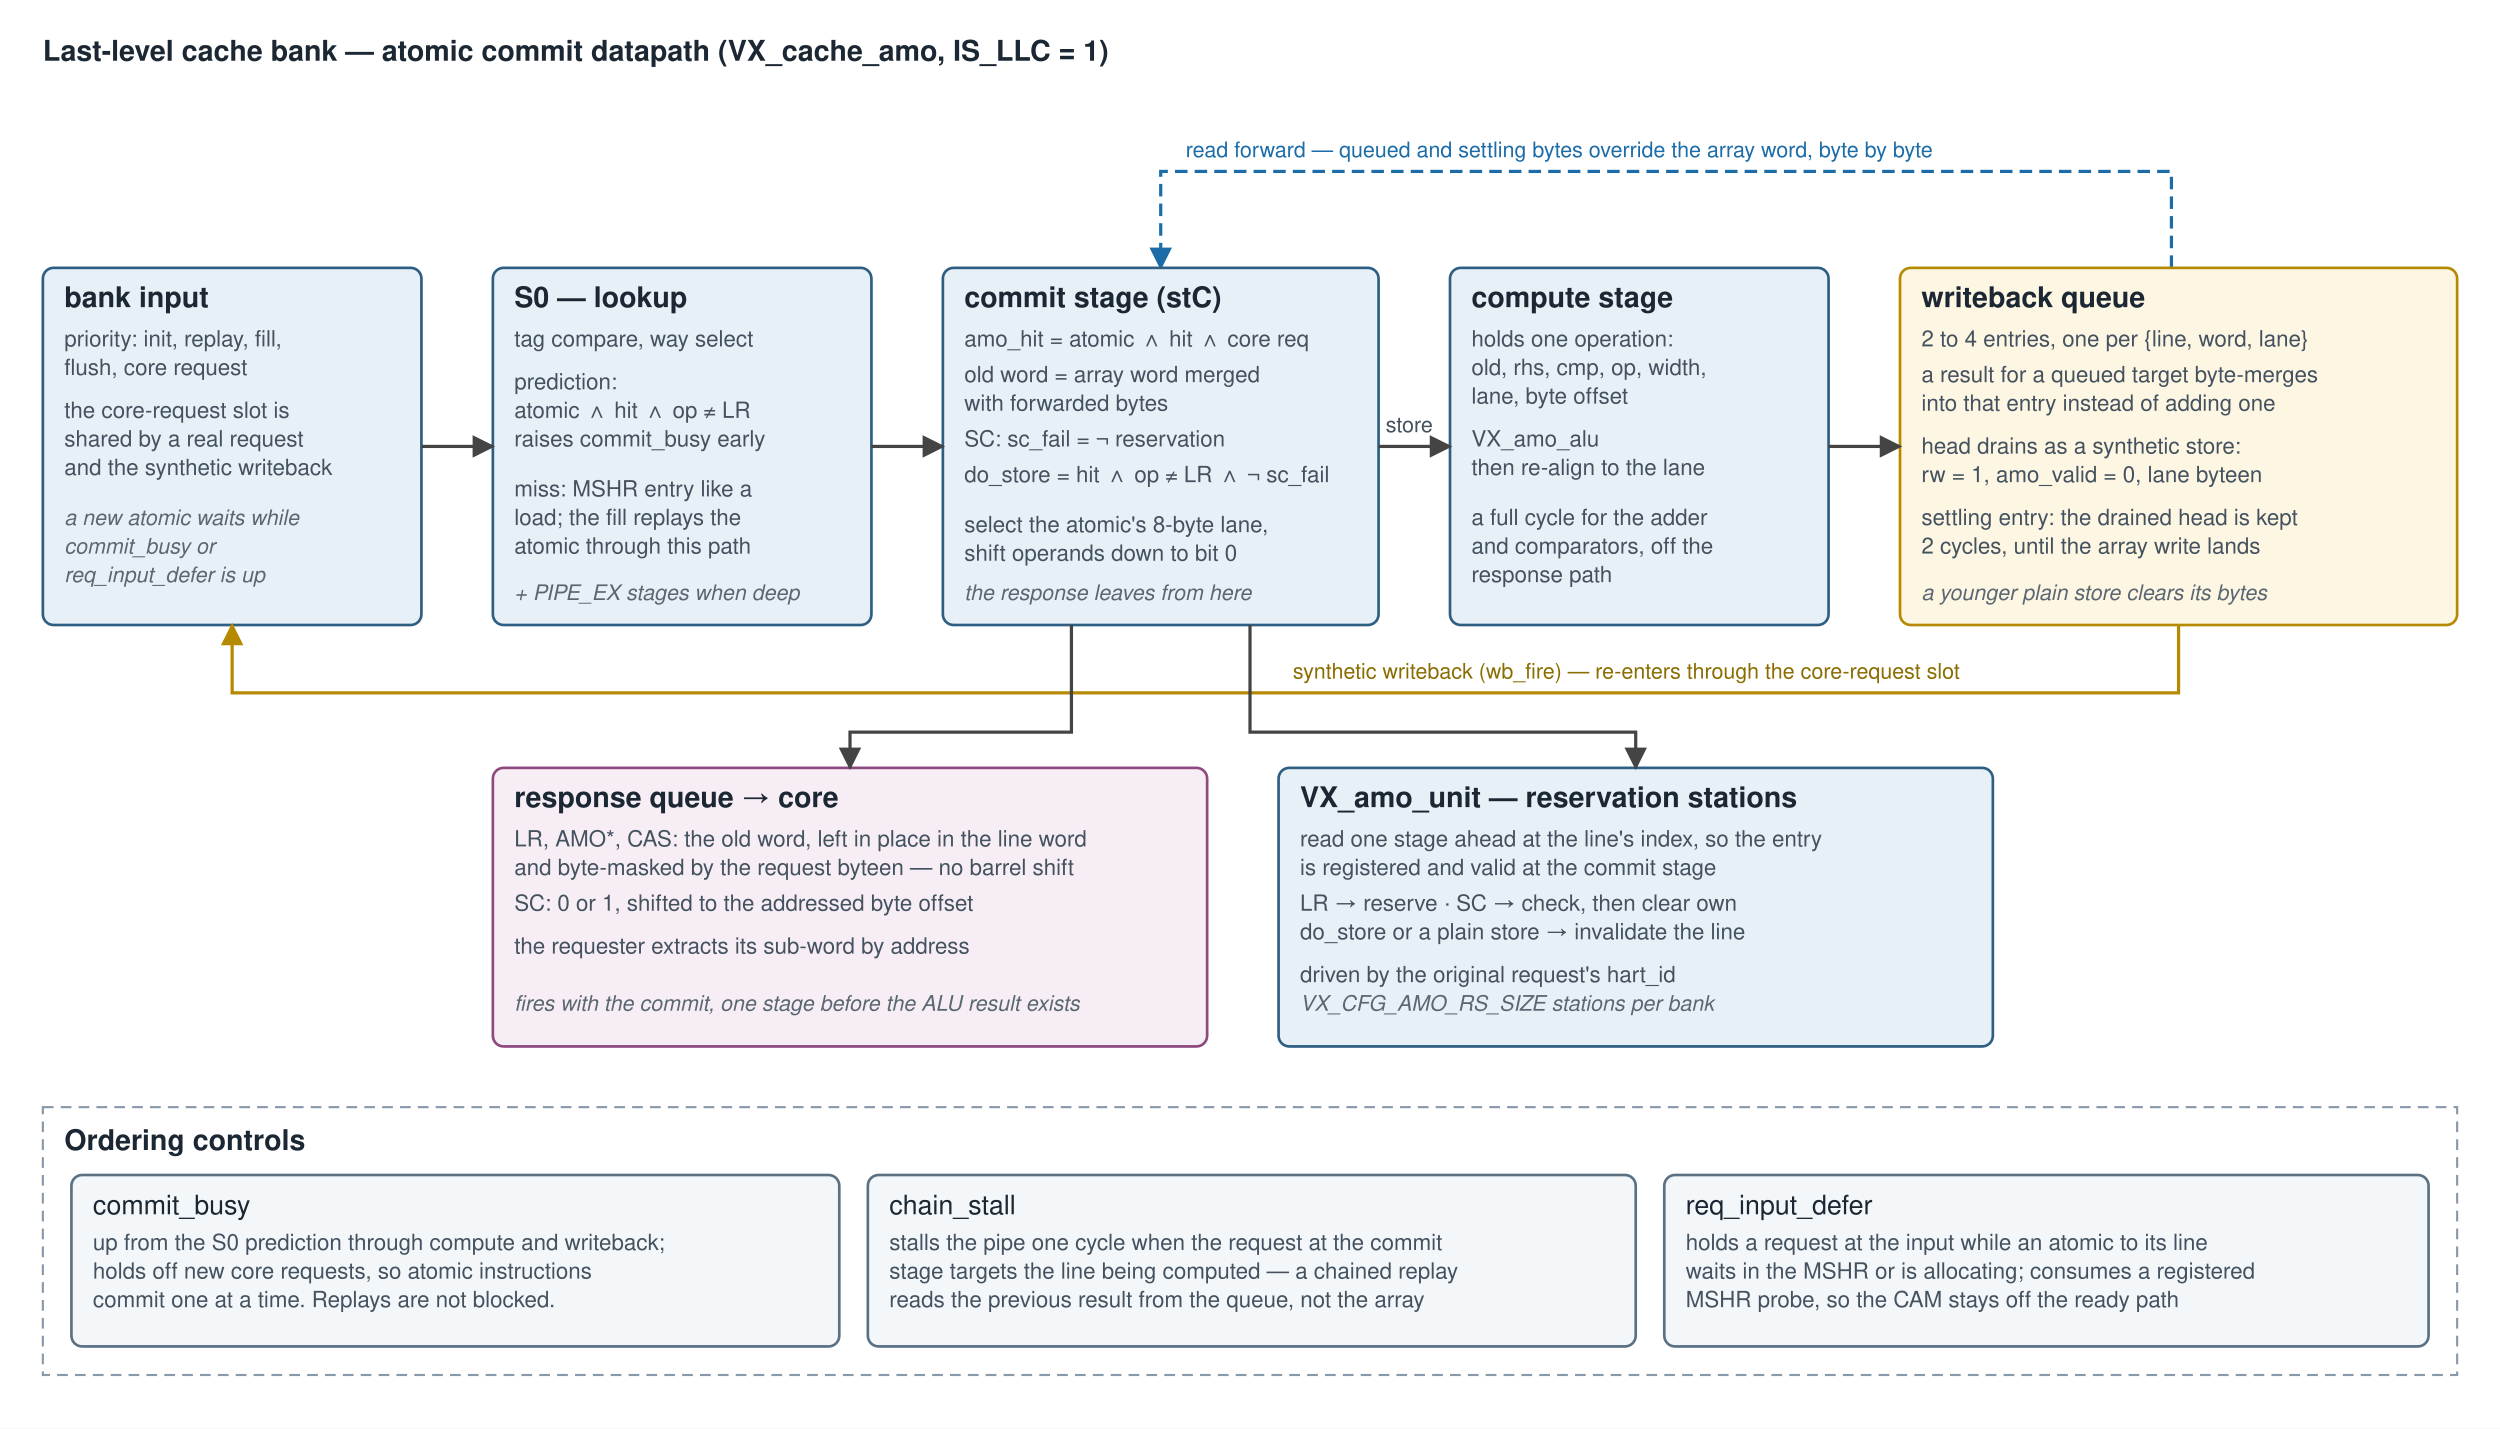
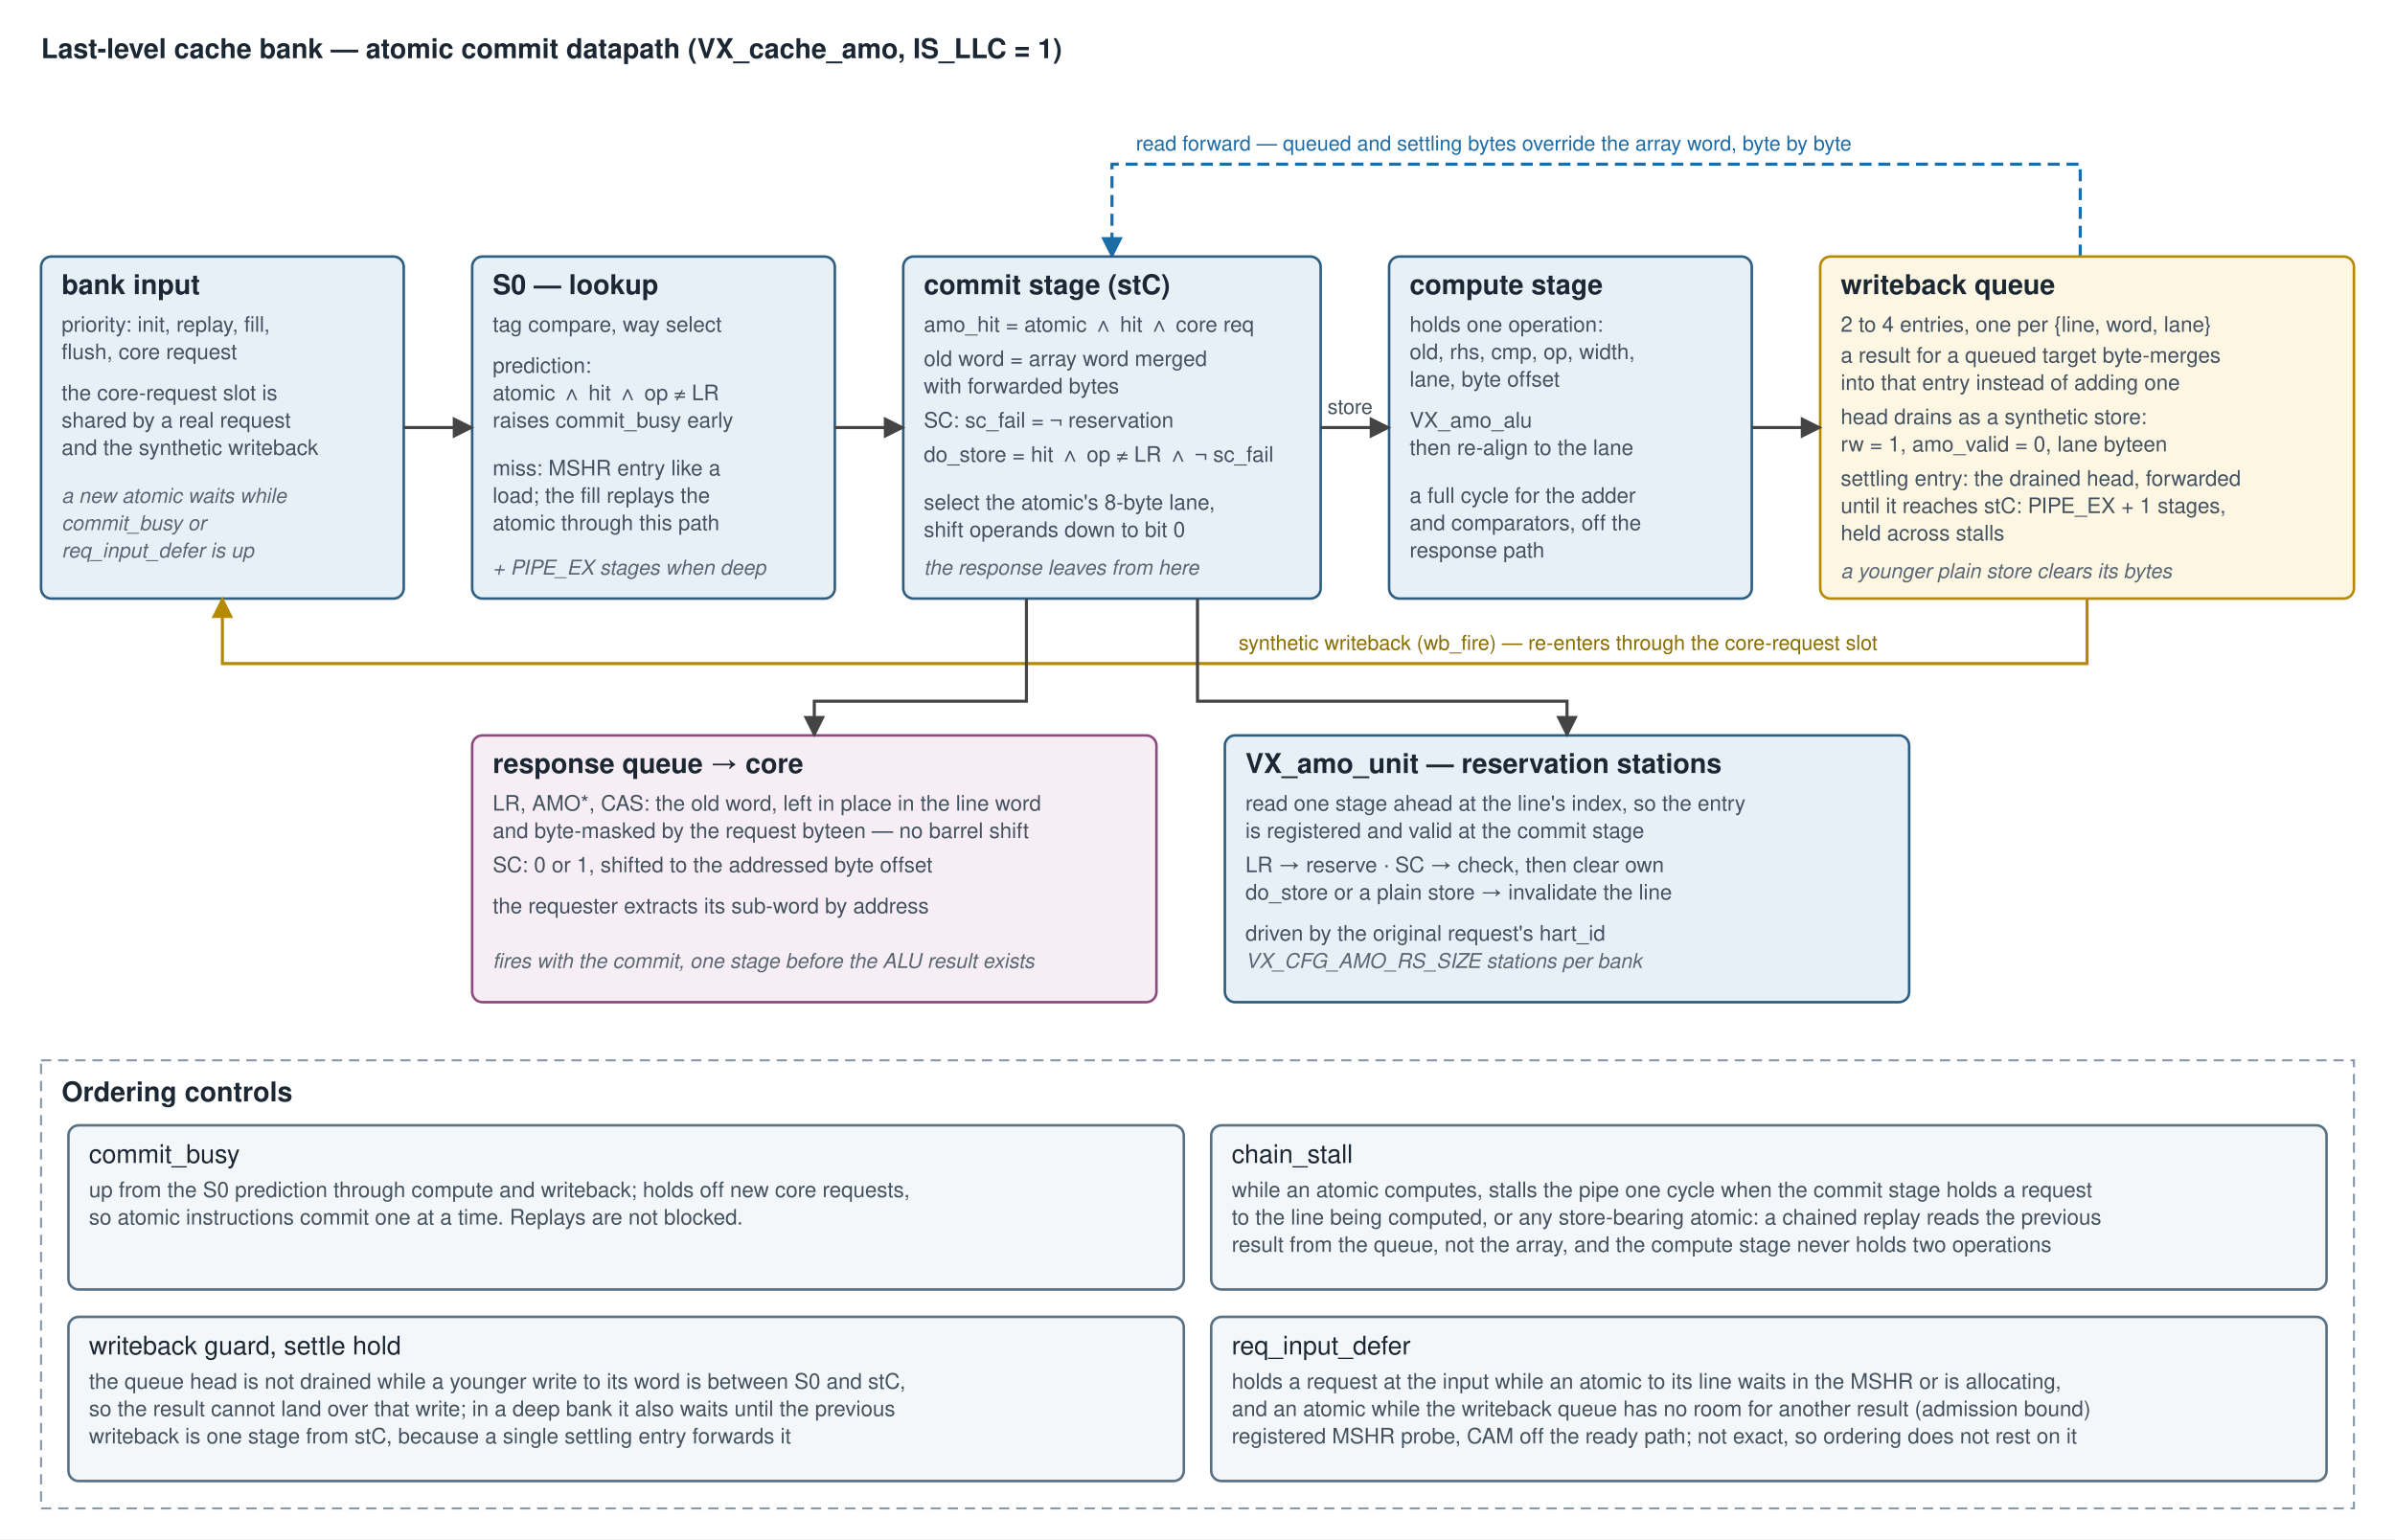
- <svg xmlns="http://www.w3.org/2000/svg" viewBox="0 0 1400 800" font-family="Helvetica, Arial, sans-serif">
+ <svg xmlns="http://www.w3.org/2000/svg" viewBox="0 0 1400 900" font-family="Helvetica, Arial, sans-serif">
  <defs>
    <marker id="arr" viewBox="0 0 10 10" refX="9" refY="5" markerWidth="7" markerHeight="7" orient="auto-start-reverse">
      <path d="M0,0 L10,5 L0,10 z" fill="#444" />
    </marker>
    <marker id="arrb" viewBox="0 0 10 10" refX="9" refY="5" markerWidth="7" markerHeight="7" orient="auto-start-reverse">
      <path d="M0,0 L10,5 L0,10 z" fill="#1c6ca8" />
    </marker>
    <marker id="arrg" viewBox="0 0 10 10" refX="9" refY="5" markerWidth="7" markerHeight="7" orient="auto-start-reverse">
      <path d="M0,0 L10,5 L0,10 z" fill="#b58900" />
    </marker>
  </defs>
  <style>
    .box     { fill:#f4f7fa; stroke:#5a7184; stroke-width:1.5; }
    .unit    { fill:#e8f0f7; stroke:#2e5e82; stroke-width:1.5; }
    .mem     { fill:#fdf6e3; stroke:#b58900; stroke-width:1.5; }
    .core    { fill:#f7eef5; stroke:#8e4a7e; stroke-width:1.5; }
    .grp     { fill:none; stroke:#8899aa; stroke-width:1.2; stroke-dasharray:6 4; }
    .t       { fill:#1b2733; font-size:15px; }
    .tb      { fill:#1b2733; font-size:16px; font-weight:bold; }
    .ts      { fill:#44525f; font-size:12.5px; }
    .tt      { fill:#5a6772; font-size:12px; font-style:italic; }
    .mono    { font-family:'SF Mono',Consolas,monospace; font-size:12px; fill:#1b2733; }
    .flow    { stroke:#444; stroke-width:1.8; fill:none; marker-end:url(#arr); }
    .flowb   { stroke:#1c6ca8; stroke-width:1.8; fill:none; marker-end:url(#arrb); stroke-dasharray:7 4; }
    .flowg   { stroke:#b58900; stroke-width:1.8; fill:none; marker-end:url(#arrg); }
    .lbl     { fill:#1c6ca8; font-size:12px; }
    .lbg     { fill:#8a6d00; font-size:12px; }
    .lbk     { fill:#44525f; font-size:12px; }
  </style>
-   <rect x="0" y="0" width="1400" height="800" fill="#ffffff" />
+   <rect x="0" y="0" width="1400" height="900" fill="#ffffff" />
  <text x="24" y="34" class="tb" font-size="20">Last-level cache bank — atomic commit datapath (VX_cache_amo, IS_LLC = 1)</text>
  <path d="M 1216 150 L 1216 96 L 650 96 L 650 150" class="flowb" />
  <text x="664" y="88" class="lbl">read forward — queued and settling bytes override the array word, byte by byte</text>
  <rect x="24" y="150" width="212" height="200" rx="6" class="unit" />
  <text x="36" y="172" class="tb">bank input</text>
  <text x="36" y="194" class="ts">priority: init, replay, fill,</text>
  <text x="36" y="210" class="ts">flush, core request</text>
  <text x="36" y="234" class="ts">the core-request slot is</text>
  <text x="36" y="250" class="ts">shared by a real request</text>
  <text x="36" y="266" class="ts">and the synthetic writeback</text>
  <text x="36" y="294" class="tt">a new atomic waits while</text>
  <text x="36" y="310" class="tt">commit_busy or</text>
  <text x="36" y="326" class="tt">req_input_defer is up</text>
  <rect x="276" y="150" width="212" height="200" rx="6" class="unit" />
  <text x="288" y="172" class="tb">S0 — lookup</text>
  <text x="288" y="194" class="ts">tag compare, way select</text>
  <text x="288" y="218" class="ts">prediction:</text>
  <text x="288" y="234" class="ts">atomic ∧ hit ∧ op ≠ LR</text>
  <text x="288" y="250" class="ts">raises commit_busy early</text>
  <text x="288" y="278" class="ts">miss: MSHR entry like a</text>
  <text x="288" y="294" class="ts">load; the fill replays the</text>
  <text x="288" y="310" class="ts">atomic through this path</text>
  <text x="288" y="336" class="tt">+ PIPE_EX stages when deep</text>
  <rect x="528" y="150" width="244" height="200" rx="6" class="unit" />
  <text x="540" y="172" class="tb">commit stage (stC)</text>
  <text x="540" y="194" class="ts">amo_hit = atomic ∧ hit ∧ core req</text>
  <text x="540" y="214" class="ts">old word = array word merged</text>
  <text x="540" y="230" class="ts">with forwarded bytes</text>
  <text x="540" y="250" class="ts">SC: sc_fail = ¬ reservation</text>
  <text x="540" y="270" class="ts">do_store = hit ∧ op ≠ LR ∧ ¬ sc_fail</text>
  <text x="540" y="298" class="ts">select the atomic's 8-byte lane,</text>
  <text x="540" y="314" class="ts">shift operands down to bit 0</text>
  <text x="540" y="336" class="tt">the response leaves from here</text>
  <rect x="812" y="150" width="212" height="200" rx="6" class="unit" />
  <text x="824" y="172" class="tb">compute stage</text>
  <text x="824" y="194" class="ts">holds one operation:</text>
  <text x="824" y="210" class="ts">old, rhs, cmp, op, width,</text>
  <text x="824" y="226" class="ts">lane, byte offset</text>
  <text x="824" y="250" class="ts">VX_amo_alu</text>
  <text x="824" y="266" class="ts">then re-align to the lane</text>
  <text x="824" y="294" class="ts">a full cycle for the adder</text>
  <text x="824" y="310" class="ts">and comparators, off the</text>
  <text x="824" y="326" class="ts">response path</text>
  <rect x="1064" y="150" width="312" height="200" rx="6" class="mem" />
  <text x="1076" y="172" class="tb">writeback queue</text>
  <text x="1076" y="194" class="ts">2 to 4 entries, one per {line, word, lane}</text>
-   <text x="1076" y="214" class="ts">a result for a queued target byte-merges</text>
-   <text x="1076" y="230" class="ts">into that entry instead of adding one</text>
-   <text x="1076" y="254" class="ts">head drains as a synthetic store:</text>
-   <text x="1076" y="270" class="ts">rw = 1, amo_valid = 0, lane byteen</text>
-   <text x="1076" y="294" class="ts">settling entry: the drained head is kept</text>
-   <text x="1076" y="310" class="ts">2 cycles, until the array write lands</text>
-   <text x="1076" y="336" class="tt">a younger plain store clears its bytes</text>
+   <text x="1076" y="212" class="ts">a result for a queued target byte-merges</text>
+   <text x="1076" y="228" class="ts">into that entry instead of adding one</text>
+   <text x="1076" y="248" class="ts">head drains as a synthetic store:</text>
+   <text x="1076" y="264" class="ts">rw = 1, amo_valid = 0, lane byteen</text>
+   <text x="1076" y="284" class="ts">settling entry: the drained head, forwarded</text>
+   <text x="1076" y="300" class="ts">until it reaches stC: PIPE_EX + 1 stages,</text>
+   <text x="1076" y="316" class="ts">held across stalls</text>
+   <text x="1076" y="338" class="tt">a younger plain store clears its bytes</text>
  <path d="M 236 250 L 276 250" class="flow" />
  <path d="M 488 250 L 528 250" class="flow" />
  <path d="M 772 250 L 812 250" class="flow" />
  <path d="M 1024 250 L 1064 250" class="flow" />
  <text x="776" y="242" class="lbk">store</text>
  <path d="M 1220 350 L 1220 388 L 130 388 L 130 350" class="flowg" />
  <text x="724" y="380" class="lbg">synthetic writeback (wb_fire) — re-enters through the core-request slot</text>
  <rect x="276" y="430" width="400" height="156" rx="6" class="core" />
  <text x="288" y="452" class="tb">response queue → core</text>
  <text x="288" y="474" class="ts">LR, AMO*, CAS: the old word, left in place in the line word</text>
  <text x="288" y="490" class="ts">and byte-masked by the request byteen — no barrel shift</text>
  <text x="288" y="510" class="ts">SC: 0 or 1, shifted to the addressed byte offset</text>
  <text x="288" y="534" class="ts">the requester extracts its sub-word by address</text>
  <text x="288" y="566" class="tt">fires with the commit, one stage before the ALU result exists</text>
  <rect x="716" y="430" width="400" height="156" rx="6" class="unit" />
  <text x="728" y="452" class="tb">VX_amo_unit — reservation stations</text>
  <text x="728" y="474" class="ts">read one stage ahead at the line's index, so the entry</text>
  <text x="728" y="490" class="ts">is registered and valid at the commit stage</text>
  <text x="728" y="510" class="ts">LR → reserve · SC → check, then clear own</text>
  <text x="728" y="526" class="ts">do_store or a plain store → invalidate the line</text>
  <text x="728" y="550" class="ts">driven by the original request's hart_id</text>
  <text x="728" y="566" class="tt">VX_CFG_AMO_RS_SIZE stations per bank</text>
  <path d="M 600 350 L 600 410 L 476 410 L 476 430" class="flow" />
  <path d="M 700 350 L 700 410 L 916 410 L 916 430" class="flow" />
-   <rect x="24" y="620" width="1352" height="150" class="grp" />
+   <rect x="24" y="620" width="1352" height="262" class="grp" />
  <text x="36" y="644" class="tb">Ordering controls</text>
-   <rect x="40" y="658" width="430" height="96" rx="6" class="box" />
+   <rect x="40" y="658" width="652" height="96" rx="6" class="box" />
  <text x="52" y="680" class="t">commit_busy</text>
-   <text x="52" y="700" class="ts">up from the S0 prediction through compute and writeback;</text>
-   <text x="52" y="716" class="ts">holds off new core requests, so atomic instructions</text>
-   <text x="52" y="732" class="ts">commit one at a time. Replays are not blocked.</text>
-   <rect x="486" y="658" width="430" height="96" rx="6" class="box" />
-   <text x="498" y="680" class="t">chain_stall</text>
-   <text x="498" y="700" class="ts">stalls the pipe one cycle when the request at the commit</text>
-   <text x="498" y="716" class="ts">stage targets the line being computed — a chained replay</text>
-   <text x="498" y="732" class="ts">reads the previous result from the queue, not the array</text>
-   <rect x="932" y="658" width="428" height="96" rx="6" class="box" />
-   <text x="944" y="680" class="t">req_input_defer</text>
-   <text x="944" y="700" class="ts">holds a request at the input while an atomic to its line</text>
-   <text x="944" y="716" class="ts">waits in the MSHR or is allocating; consumes a registered</text>
-   <text x="944" y="732" class="ts">MSHR probe, so the CAM stays off the ready path</text>
+   <text x="52" y="700" class="ts">up from the S0 prediction through compute and writeback; holds off new core requests,</text>
+   <text x="52" y="716" class="ts">so atomic instructions commit one at a time. Replays are not blocked.</text>
+   <rect x="708" y="658" width="652" height="96" rx="6" class="box" />
+   <text x="720" y="680" class="t">chain_stall</text>
+   <text x="720" y="700" class="ts">while an atomic computes, stalls the pipe one cycle when the commit stage holds a request</text>
+   <text x="720" y="716" class="ts">to the line being computed, or any store-bearing atomic: a chained replay reads the previous</text>
+   <text x="720" y="732" class="ts">result from the queue, not the array, and the compute stage never holds two operations</text>
+   <rect x="40" y="770" width="652" height="96" rx="6" class="box" />
+   <text x="52" y="792" class="t">writeback guard, settle hold</text>
+   <text x="52" y="812" class="ts">the queue head is not drained while a younger write to its word is between S0 and stC,</text>
+   <text x="52" y="828" class="ts">so the result cannot land over that write; in a deep bank it also waits until the previous</text>
+   <text x="52" y="844" class="ts">writeback is one stage from stC, because a single settling entry forwards it</text>
+   <rect x="708" y="770" width="652" height="96" rx="6" class="box" />
+   <text x="720" y="792" class="t">req_input_defer</text>
+   <text x="720" y="812" class="ts">holds a request at the input while an atomic to its line waits in the MSHR or is allocating,</text>
+   <text x="720" y="828" class="ts">and an atomic while the writeback queue has no room for another result (admission bound)</text>
+   <text x="720" y="844" class="ts">registered MSHR probe, CAM off the ready path; not exact, so ordering does not rest on it</text>
</svg>
